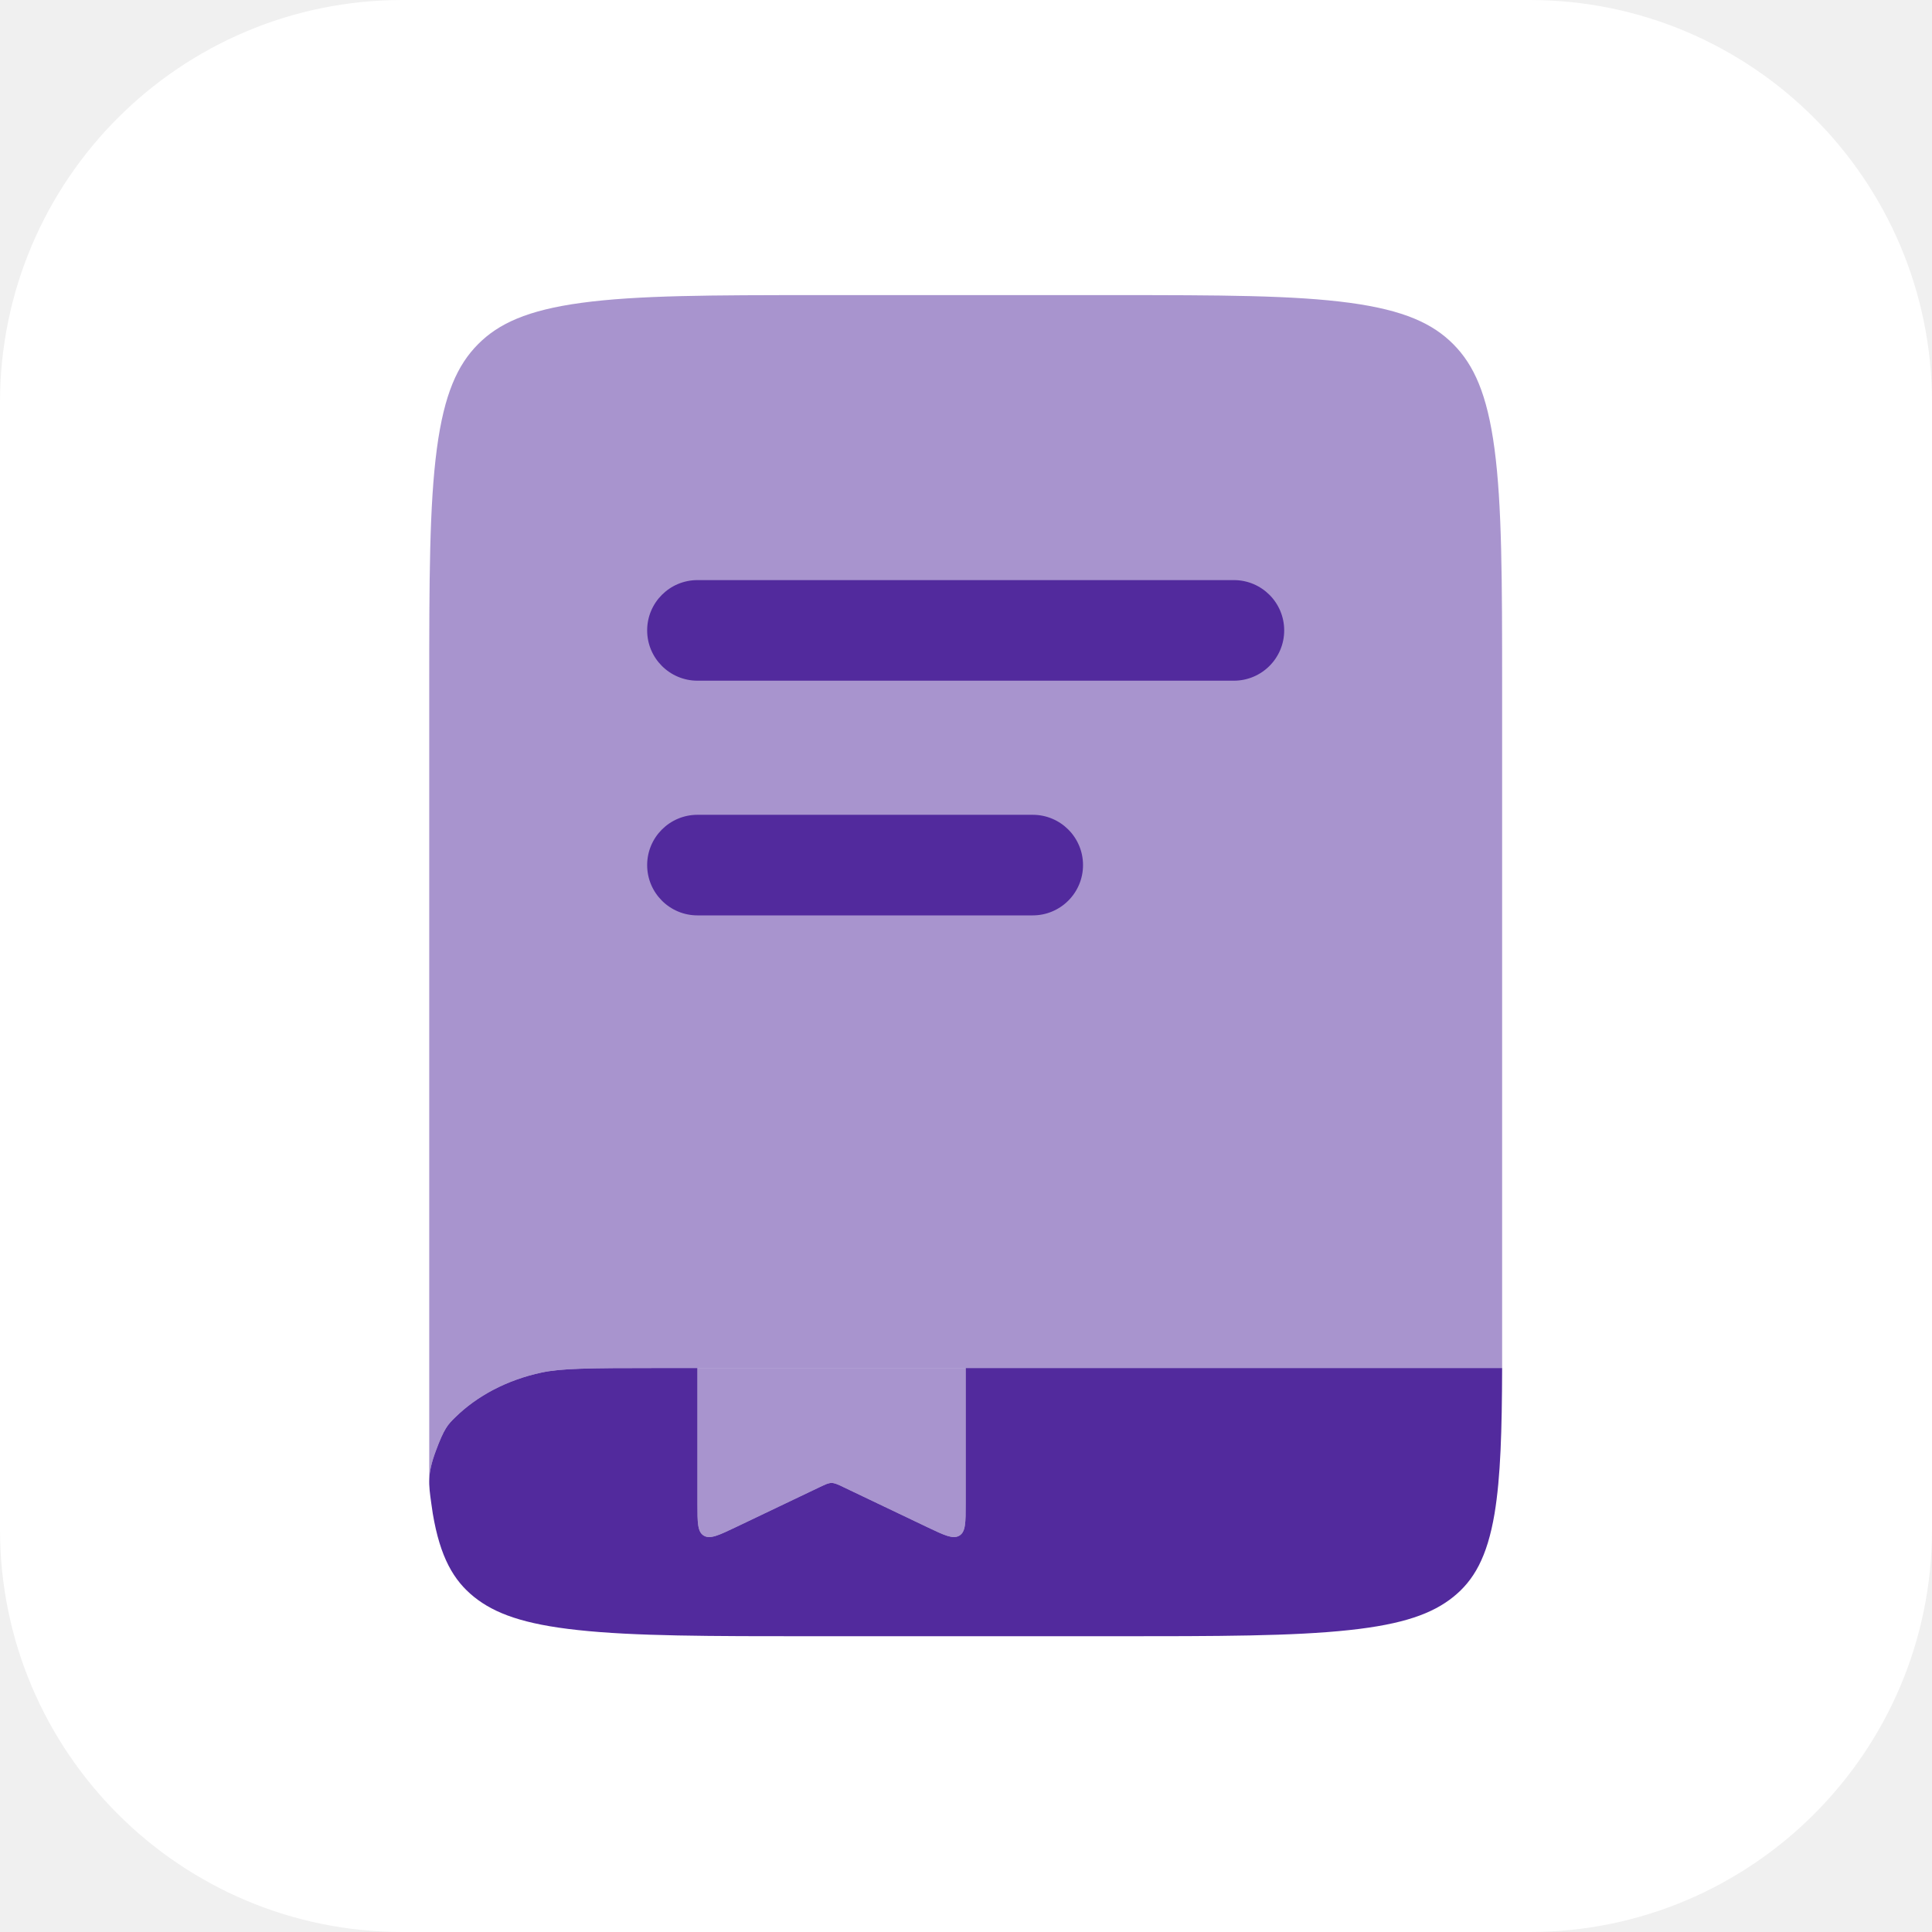
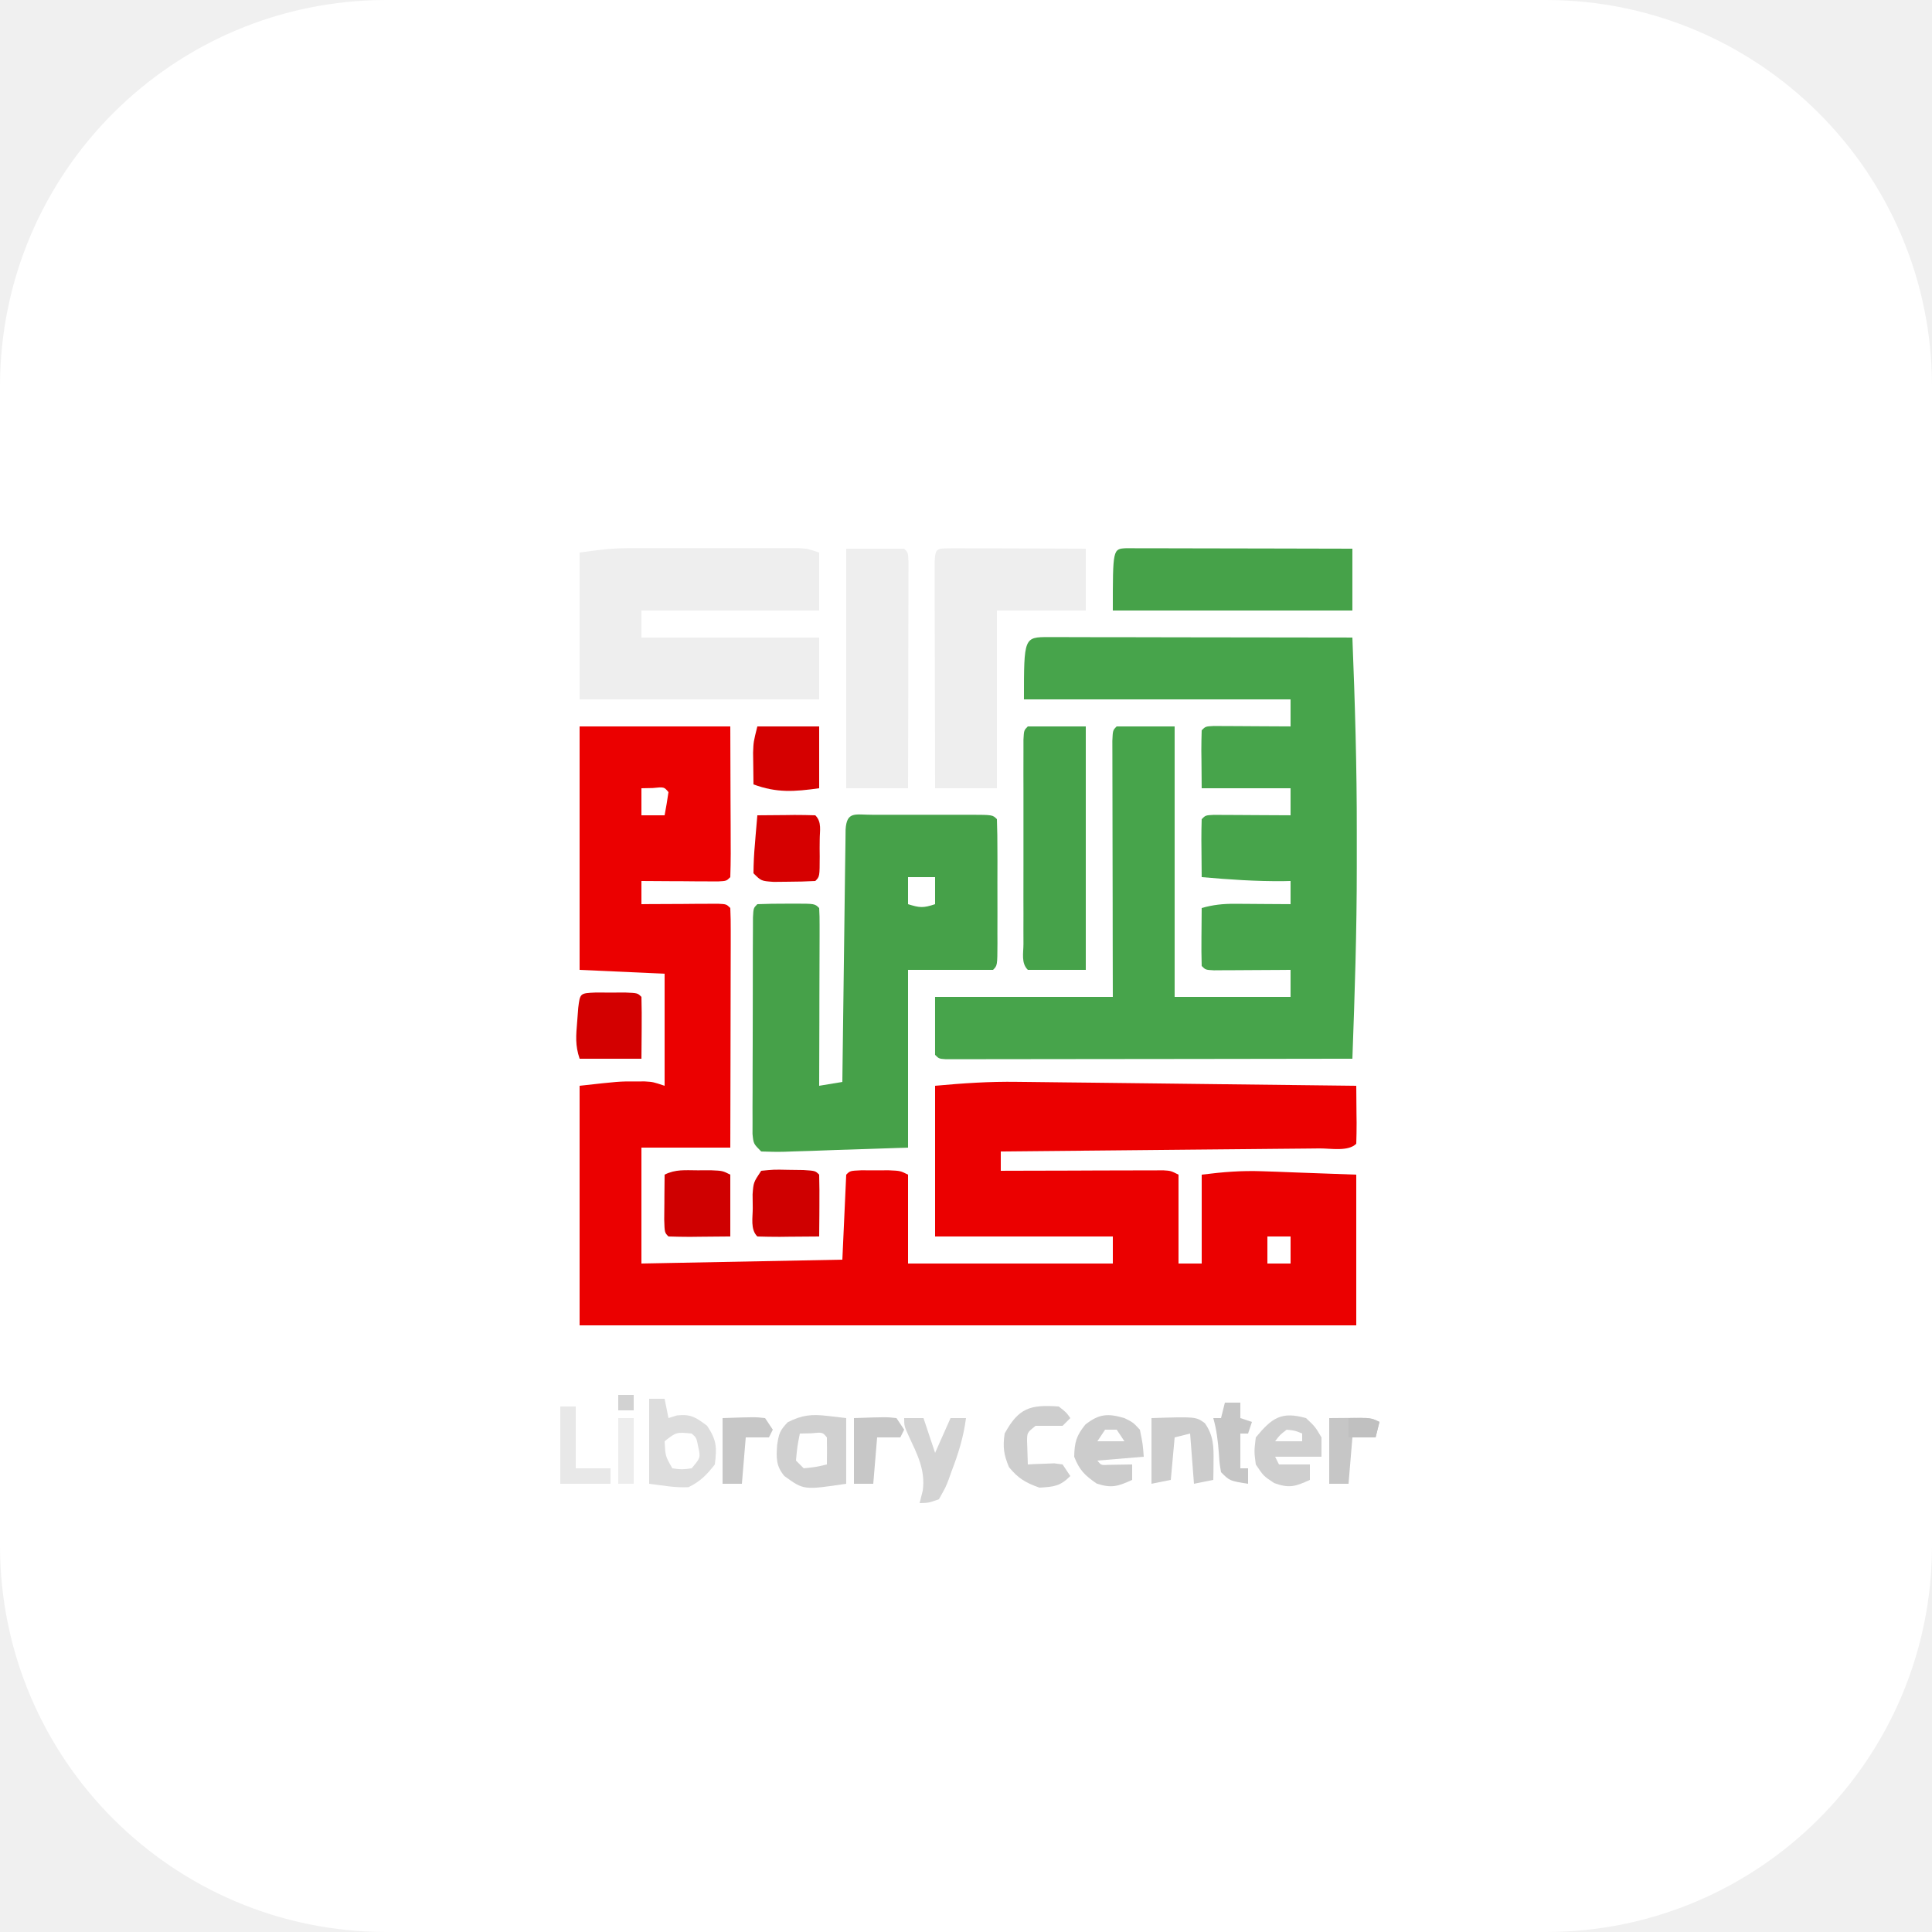
- <svg xmlns="http://www.w3.org/2000/svg" viewBox="0 0 24 24" width="100%" height="100%">
-   <rect width="24" height="24" rx="5" fill="#ffffff" />
-   <g transform="translate(2, 2) scale(0.833)">
-     <path opacity="0.5" d="M12 20.028V18H8L8 20.028C8 20.305 8 20.444 8.095 20.5C8.19 20.556 8.319 20.494 8.579 20.37L9.821 19.777C9.909 19.735 9.953 19.714 10 19.714C10.047 19.714 10.091 19.735 10.179 19.777L11.421 20.37C11.681 20.494 11.81 20.556 11.905 20.5C12 20.444 12 20.305 12 20.028Z" fill="#522a9d" />
-     <path d="M8 18H7.426C6.342 18 5.964 18.006 5.673 18.068C5.16 18.178 4.714 18.415 4.388 18.735C4.278 18.843 4.224 18.896 4.097 19.24C3.97 19.583 3.99 19.729 4.031 20.02C4.038 20.071 4.045 20.122 4.053 20.171C4.163 20.823 4.363 21.168 4.669 21.414C4.976 21.66 5.406 21.821 6.219 21.908C7.056 21.999 8.165 22 9.755 22H14.185C15.775 22 16.884 21.999 17.721 21.908C18.534 21.821 18.964 21.66 19.271 21.414C19.577 21.168 19.777 20.823 19.887 20.171C19.978 19.623 19.997 18.93 20 18H12V20.028C12 20.305 12 20.444 11.905 20.5C11.81 20.556 11.681 20.494 11.421 20.37L10.179 19.777C10.091 19.735 10.047 19.714 10 19.714C9.953 19.714 9.909 19.735 9.821 19.777L8.579 20.37C8.319 20.494 8.19 20.556 8.095 20.5C8 20.444 8 20.305 8 20.028V18Z" fill="#522a9d" />
-     <path opacity="0.5" d="M4.727 2.733C5.033 2.425 5.461 2.225 6.271 2.115C7.105 2.002 8.209 2 9.793 2H14.207C15.791 2 16.895 2.002 17.729 2.115C18.539 2.225 18.967 2.425 19.273 2.733C19.578 3.041 19.777 3.474 19.886 4.29C19.998 5.131 20 6.245 20 7.842L20 18H7.426C6.342 18 5.964 18.006 5.673 18.068C5.16 18.178 4.714 18.415 4.388 18.735C4.278 18.843 4.224 18.896 4.097 19.24C4.024 19.437 4 19.569 4 19.7V7.842C4 6.245 4.002 5.131 4.114 4.29C4.223 3.474 4.422 3.041 4.727 2.733Z" fill="#522a9d" />
-     <path d="M7.25 7C7.25 6.586 7.586 6.25 8 6.25H16C16.414 6.25 16.75 6.586 16.75 7C16.75 7.414 16.414 7.75 16 7.75H8C7.586 7.75 7.25 7.414 7.25 7Z" fill="#522a9d" />
-     <path d="M8 9.75C7.586 9.75 7.25 10.086 7.25 10.5C7.25 10.914 7.586 11.25 8 11.25H13C13.414 11.25 13.75 10.914 13.75 10.5C13.75 10.086 13.414 9.75 13 9.75H8Z" fill="#522a9d" />
-   </g>
+ <svg xmlns="http://www.w3.org/2000/svg" version="1.1" viewBox="0 0 500 500">
+   <rect width="500" height="500" rx="100" fill="#ffffff" />
+   <path d="M0 0 C12.87 0 25.74 0 39 0 C39.02 6.41 39.04 12.83 39.06 19.44 C39.07 21.46 39.08 23.49 39.09 25.58 C39.09 27.18 39.1 28.77 39.1 30.37 C39.1 31.21 39.11 32.05 39.11 32.91 C39.11 34.94 39.06 36.97 39 39 C38 40 38 40 35.87 40.11 C34.49 40.11 34.49 40.11 33.09 40.1 C32.1 40.09 31.11 40.09 30.09 40.09 C29.05 40.08 28.01 40.07 26.94 40.06 C25.89 40.06 24.85 40.05 23.77 40.05 C21.18 40.04 18.59 40.02 16 40 C16 41.98 16 43.96 16 46 C16.66 45.99 17.32 45.99 18 45.98 C20.98 45.96 23.96 45.95 26.94 45.94 C27.98 45.93 29.02 45.92 30.09 45.91 C31.08 45.91 32.07 45.91 33.09 45.9 C34.01 45.9 34.92 45.89 35.87 45.89 C38 46 38 46 39 47 C39.09 48.93 39.12 50.87 39.11 52.8 C39.11 54.05 39.11 55.29 39.11 56.57 C39.11 57.93 39.1 59.3 39.1 60.66 C39.1 62.05 39.09 63.44 39.09 64.83 C39.09 68.49 39.08 72.15 39.07 75.81 C39.06 79.54 39.05 83.28 39.05 87.01 C39.04 94.34 39.02 101.67 39 109 C31.41 109 23.82 109 16 109 C16 118.9 16 128.8 16 139 C33.16 138.67 50.32 138.34 68 138 C68.33 130.74 68.66 123.48 69 116 C70 115 70 115 72.87 114.87 C74.05 114.87 75.22 114.87 76.44 114.88 C78.2 114.87 78.2 114.87 80 114.87 C83 115 83 115 85 116 C85 123.59 85 131.18 85 139 C102.49 139 119.98 139 138 139 C138 136.69 138 134.38 138 132 C122.82 132 107.64 132 92 132 C92 119.13 92 106.26 92 93 C99.22 92.34 106.05 91.87 113.24 91.98 C114.68 91.99 114.68 91.99 116.15 92.01 C119.27 92.04 122.39 92.08 125.51 92.12 C127.69 92.15 129.87 92.17 132.06 92.19 C137.77 92.26 143.47 92.32 149.18 92.39 C155.02 92.47 160.86 92.53 166.7 92.6 C178.13 92.72 189.57 92.86 201 93 C201.03 95.48 201.05 97.96 201.06 100.44 C201.07 101.14 201.08 101.85 201.09 102.58 C201.1 104.39 201.05 106.19 201 108 C198.92 110.08 194.4 109.19 191.53 109.21 C190.65 109.22 189.76 109.23 188.84 109.24 C185.89 109.27 182.95 109.29 180 109.32 C177.96 109.34 175.92 109.36 173.88 109.38 C168.5 109.43 163.12 109.48 157.75 109.53 C152.26 109.58 146.78 109.64 141.3 109.69 C130.53 109.8 119.77 109.9 109 110 C109 111.65 109 113.3 109 115 C109.55 115 110.09 115 110.66 114.99 C116.33 114.97 122.01 114.96 127.69 114.95 C129.81 114.94 131.93 114.93 134.05 114.92 C137.09 114.91 140.14 114.91 143.18 114.9 C144.13 114.9 145.08 114.89 146.06 114.89 C146.95 114.89 147.83 114.89 148.73 114.89 C149.51 114.88 150.29 114.88 151.09 114.88 C153 115 153 115 155 116 C155 123.59 155 131.18 155 139 C156.98 139 158.96 139 161 139 C161 131.41 161 123.82 161 116 C166.63 115.3 171.23 114.92 176.78 115.12 C178.06 115.16 179.34 115.21 180.66 115.25 C182.26 115.31 183.85 115.37 185.5 115.44 C193.17 115.72 193.17 115.72 201 116 C201 128.87 201 141.74 201 155 C134.67 155 68.34 155 0 155 C0 134.54 0 114.08 0 93 C10.25 91.86 10.25 91.86 14.38 91.88 C15.19 91.87 16 91.87 16.84 91.87 C19 92 19 92 22 93 C22 83.43 22 73.86 22 64 C14.74 63.67 7.48 63.34 0 63 C0 42.21 0 21.42 0 0 Z M16 16 C16 18.31 16 20.62 16 23 C17.98 23 19.96 23 22 23 C22.38 21.01 22.71 19.01 23 17 C21.87 15.64 21.87 15.64 18.94 15.94 C17.97 15.96 17 15.98 16 16 Z M178 132 C178 134.31 178 136.62 178 139 C179.98 139 181.96 139 184 139 C184 136.69 184 134.38 184 132 C182.02 132 180.04 132 178 132 Z " fill="#EB0000" transform="translate(150,188)" />
+   <path d="M0 0 C1.17 0.01 1.17 0.01 2.37 0.01 C3.19 0.01 4.01 0.01 4.85 0.01 C7.57 0.01 10.3 0.02 13.02 0.03 C14.9 0.03 16.78 0.03 18.66 0.03 C23.63 0.03 28.59 0.04 33.55 0.06 C38.61 0.07 43.67 0.07 48.73 0.08 C58.67 0.09 68.61 0.1 78.54 0.12 C79.21 16.94 79.71 33.72 79.68 50.54 C79.67 53.5 79.68 56.45 79.68 59.4 C79.69 75.99 79.15 92.55 78.54 109.12 C64.61 109.15 50.68 109.17 36.74 109.18 C30.27 109.18 23.8 109.19 17.34 109.2 C11.1 109.21 4.86 109.22 -1.38 109.22 C-3.76 109.22 -6.15 109.22 -8.53 109.23 C-11.86 109.24 -15.19 109.24 -18.52 109.24 C-20.01 109.24 -20.01 109.24 -21.54 109.25 C-22.89 109.25 -22.89 109.25 -24.27 109.24 C-25.06 109.25 -25.85 109.25 -26.66 109.25 C-28.46 109.12 -28.46 109.12 -29.46 108.12 C-29.46 103.17 -29.46 98.22 -29.46 93.12 C-14.28 93.12 0.9 93.12 16.54 93.12 C16.53 88.16 16.52 83.19 16.51 78.07 C16.5 74.93 16.5 71.79 16.5 68.65 C16.49 63.66 16.48 58.67 16.47 53.68 C16.46 49.66 16.45 45.64 16.45 41.62 C16.45 40.08 16.44 38.55 16.44 37.01 C16.43 34.86 16.43 32.72 16.43 30.57 C16.43 29.35 16.43 28.12 16.42 26.86 C16.54 24.12 16.54 24.12 17.54 23.12 C22.49 23.12 27.44 23.12 32.54 23.12 C32.54 46.22 32.54 69.32 32.54 93.12 C42.44 93.12 52.34 93.12 62.54 93.12 C62.54 90.81 62.54 88.5 62.54 86.12 C61.88 86.13 61.22 86.13 60.54 86.14 C57.56 86.16 54.59 86.17 51.61 86.19 C50.57 86.2 49.53 86.2 48.45 86.21 C47.46 86.22 46.47 86.22 45.45 86.22 C44.08 86.23 44.08 86.23 42.68 86.24 C40.54 86.12 40.54 86.12 39.54 85.12 C39.47 82.59 39.45 80.09 39.48 77.56 C39.49 76.85 39.49 76.14 39.5 75.41 C39.51 73.65 39.53 71.89 39.54 70.12 C42.47 69.28 45.05 69.01 48.09 69.03 C48.94 69.03 49.78 69.03 50.65 69.04 C51.96 69.05 51.96 69.05 53.29 69.06 C54.18 69.07 55.07 69.07 55.99 69.08 C58.17 69.09 60.36 69.1 62.54 69.12 C62.54 67.14 62.54 65.16 62.54 63.12 C61.97 63.14 61.4 63.15 60.81 63.16 C53.68 63.24 46.65 62.75 39.54 62.12 C39.52 59.65 39.5 57.17 39.48 54.69 C39.47 53.98 39.47 53.27 39.46 52.54 C39.45 50.74 39.49 48.93 39.54 47.12 C40.54 46.12 40.54 46.12 42.68 46.01 C43.59 46.02 44.51 46.02 45.45 46.03 C46.44 46.03 47.43 46.03 48.45 46.04 C49.49 46.04 50.53 46.05 51.61 46.06 C53.17 46.07 53.17 46.07 54.77 46.08 C57.36 46.09 59.95 46.1 62.54 46.12 C62.54 43.81 62.54 41.5 62.54 39.12 C54.95 39.12 47.36 39.12 39.54 39.12 C39.52 36.67 39.5 34.22 39.48 31.69 C39.47 30.91 39.46 30.14 39.45 29.34 C39.45 27.6 39.49 25.86 39.54 24.12 C40.54 23.12 40.54 23.12 42.68 23.01 C43.59 23.02 44.51 23.02 45.45 23.03 C46.44 23.03 47.43 23.03 48.45 23.04 C49.49 23.04 50.53 23.05 51.61 23.06 C53.17 23.07 53.17 23.07 54.77 23.08 C57.36 23.09 59.95 23.1 62.54 23.12 C62.54 20.81 62.54 18.5 62.54 16.12 C39.77 16.12 17 16.12 -6.46 16.12 C-6.46 0.01 -6.46 0.01 0 0 Z " fill="#47A44B" transform="translate(271.4552,164.8756)" />
+   <path d="M0 0 C0.8 0 1.6 0 2.43 0.01 C3.24 0.01 4.06 0 4.9 0 C6.64 0 8.37 0 10.1 0.01 C12.76 0.01 15.42 0.01 18.08 0 C19.76 0 21.44 0 23.11 0.01 C23.92 0 24.72 0 25.54 0 C31.16 0.02 31.16 0.02 32.27 1.14 C32.37 3.94 32.41 6.71 32.4 9.51 C32.4 10.35 32.41 11.19 32.41 12.06 C32.41 13.84 32.41 15.62 32.4 17.39 C32.4 20.13 32.4 22.86 32.41 25.59 C32.41 27.32 32.41 29.04 32.4 30.76 C32.41 31.59 32.41 32.41 32.41 33.26 C32.39 39.02 32.39 39.02 31.27 40.14 C24.01 40.14 16.75 40.14 9.27 40.14 C9.27 55.32 9.27 70.5 9.27 86.14 C3.04 86.35 -3.19 86.55 -9.6 86.76 C-11.57 86.83 -13.54 86.9 -15.56 86.98 C-17.11 87.02 -18.67 87.07 -20.22 87.12 C-21.03 87.15 -21.84 87.18 -22.68 87.21 C-24.69 87.27 -26.71 87.21 -28.73 87.14 C-30.73 85.14 -30.73 85.14 -30.98 82.59 C-30.97 81.51 -30.97 80.44 -30.97 79.33 C-30.97 78.11 -30.98 76.89 -30.98 75.64 C-30.97 74.3 -30.97 72.97 -30.96 71.64 C-30.96 70.27 -30.96 68.91 -30.96 67.55 C-30.96 64.69 -30.95 61.84 -30.93 58.98 C-30.92 55.31 -30.91 51.65 -30.91 47.98 C-30.91 45.16 -30.91 42.35 -30.9 39.54 C-30.9 38.19 -30.9 36.83 -30.9 35.48 C-30.89 33.59 -30.88 31.71 -30.87 29.82 C-30.87 28.74 -30.87 27.67 -30.86 26.56 C-30.73 24.14 -30.73 24.14 -29.73 23.14 C-27.22 23.04 -24.74 23 -22.23 23.01 C-21.53 23.01 -20.82 23.01 -20.1 23 C-14.86 23.01 -14.86 23.01 -13.73 24.14 C-13.64 25.58 -13.61 27.03 -13.62 28.48 C-13.62 29.4 -13.62 30.32 -13.62 31.27 C-13.62 32.27 -13.63 33.27 -13.63 34.3 C-13.63 35.32 -13.63 36.34 -13.64 37.39 C-13.64 40.66 -13.65 43.93 -13.67 47.2 C-13.67 49.41 -13.68 51.62 -13.68 53.84 C-13.69 59.27 -13.71 64.7 -13.73 70.14 C-10.76 69.64 -10.76 69.64 -7.73 69.14 C-7.72 68.29 -7.71 67.44 -7.7 66.56 C-7.6 58.57 -7.5 50.58 -7.39 42.59 C-7.33 38.48 -7.28 34.38 -7.23 30.27 C-7.18 26.31 -7.13 22.34 -7.08 18.38 C-7.06 16.87 -7.04 15.35 -7.02 13.84 C-7 11.72 -6.97 9.61 -6.93 7.49 C-6.92 6.29 -6.9 5.08 -6.89 3.84 C-6.6 -1.03 -4.34 0.02 0 0 Z M9.27 16.14 C9.27 18.45 9.27 20.76 9.27 23.14 C12.28 24.07 13.14 24.18 16.27 23.14 C16.27 20.83 16.27 18.52 16.27 16.14 C13.96 16.14 11.65 16.14 9.27 16.14 Z " fill="#46A149" transform="translate(225.7289,210.8611)" />
+   <path d="M0 0 C1.03 -0 2.06 -0.01 3.12 -0.01 C4.22 -0.01 5.31 -0.01 6.43 -0 C7.57 -0 8.71 -0.01 9.88 -0.01 C12.27 -0.01 14.67 -0.01 17.06 -0 C20.73 0 24.4 -0 28.07 -0.01 C30.4 -0.01 32.73 -0.01 35.06 -0 C36.16 -0.01 37.26 -0.01 38.39 -0.01 C39.41 -0.01 40.43 -0 41.48 0 C42.37 0 43.27 0 44.19 0 C46.48 0.13 46.48 0.13 49.48 1.13 C49.48 6.08 49.48 11.03 49.48 16.13 C34.3 16.13 19.12 16.13 3.48 16.13 C3.48 18.44 3.48 20.75 3.48 23.13 C18.66 23.13 33.84 23.13 49.48 23.13 C49.48 28.41 49.48 33.69 49.48 39.13 C29.02 39.13 8.56 39.13 -12.52 39.13 C-12.52 26.59 -12.52 14.05 -12.52 1.13 C-8.08 0.5 -4.37 0 0 0 Z " fill="#EEEEEE" transform="translate(162.5205,141.8706)" />
+   <path d="M0 0 C1.6 0 3.21 0.01 4.81 0.02 C5.65 0.02 6.49 0.02 7.36 0.02 C10.06 0.03 12.76 0.04 15.46 0.05 C17.29 0.06 19.11 0.06 20.94 0.06 C25.43 0.08 29.91 0.09 34.4 0.11 C34.4 5.39 34.4 10.67 34.4 16.11 C26.81 16.11 19.22 16.11 11.4 16.11 C11.4 31.29 11.4 46.47 11.4 62.11 C6.12 62.11 0.84 62.11 -4.6 62.11 C-4.62 54.18 -4.64 46.24 -4.65 38.31 C-4.66 34.62 -4.67 30.94 -4.68 27.25 C-4.69 23.7 -4.69 20.14 -4.7 16.59 C-4.7 15.23 -4.7 13.87 -4.71 12.52 C-4.71 10.62 -4.72 8.72 -4.72 6.83 C-4.72 5.75 -4.72 4.66 -4.72 3.55 C-4.53 -0.36 -4.07 0.13 0 0 Z " fill="#EEEEEE" transform="translate(246.6018,141.8865)" />
+   <path d="M0 0 C4.95 0 9.9 0 15 0 C15 20.79 15 41.58 15 63 C10.05 63 5.1 63 0 63 C-1.77 61.23 -1.13 58.7 -1.13 56.3 C-1.13 55.08 -1.14 53.87 -1.14 52.61 C-1.14 51.27 -1.14 49.93 -1.13 48.59 C-1.13 47.23 -1.13 45.87 -1.14 44.5 C-1.14 41.64 -1.14 38.78 -1.13 35.92 C-1.12 32.24 -1.13 28.57 -1.13 24.89 C-1.14 22.07 -1.14 19.26 -1.13 16.44 C-1.13 15.08 -1.13 13.73 -1.14 12.37 C-1.14 10.48 -1.13 8.59 -1.13 6.7 C-1.13 5.62 -1.13 4.54 -1.13 3.43 C-1 1 -1 1 0 0 Z " fill="#46A24A" transform="translate(266,188)" />
+   <path d="M0 0 C1.62 0 1.62 0 3.28 0.01 C4.5 0.01 5.72 0.01 6.98 0.01 C8.32 0.01 9.66 0.02 11.01 0.02 C12.37 0.02 13.74 0.03 15.1 0.03 C18.71 0.03 22.31 0.04 25.91 0.05 C29.58 0.06 33.26 0.07 36.93 0.07 C44.14 0.08 51.35 0.1 58.56 0.12 C58.56 5.4 58.56 10.68 58.56 16.12 C38.1 16.12 17.64 16.12 -3.44 16.12 C-3.44 0.17 -3.44 0.17 0 0 Z " fill="#46A249" transform="translate(291.4361,141.8797)" />
+   <path d="M0 0 C4.95 0 9.9 0 15 0 C16 1 16 1 16.12 3.44 C16.12 5.06 16.12 5.06 16.11 6.71 C16.11 7.93 16.11 9.16 16.11 10.41 C16.11 11.76 16.1 13.1 16.1 14.44 C16.1 15.81 16.09 17.17 16.09 18.54 C16.09 22.14 16.08 25.74 16.07 29.35 C16.06 33.02 16.05 36.69 16.05 40.37 C16.04 47.58 16.02 54.79 16 62 C10.72 62 5.44 62 0 62 C0 41.54 0 21.08 0 0 Z " fill="#EEEEEE" transform="translate(219,142)" />
+   <path d="M0 0 C3.22 -0.33 3.22 -0.33 7.06 -0.25 C8.33 -0.23 9.6 -0.22 10.91 -0.2 C14 0 14 0 15 1 C15.07 3.7 15.09 6.37 15.06 9.06 C15.06 9.82 15.05 10.58 15.05 11.36 C15.04 13.24 15.02 15.12 15 17 C12.35 17.03 9.71 17.05 7.06 17.06 C6.31 17.07 5.55 17.08 4.78 17.09 C2.85 17.1 0.92 17.05 -1 17 C-2.86 15.14 -2.17 12.12 -2.19 9.62 C-2.2 8.46 -2.22 7.3 -2.23 6.1 C-2 3 -2 3 0 0 Z " fill="#CF0000" transform="translate(197,303)" />
+   <path d="M0 0 C1.17 -0 2.33 -0.01 3.53 -0.01 C6.5 0.12 6.5 0.12 8.5 1.12 C8.5 6.4 8.5 11.69 8.5 17.12 C4.57 17.16 4.57 17.16 0.56 17.19 C-0.26 17.2 -1.09 17.21 -1.94 17.22 C-3.79 17.22 -5.65 17.18 -7.5 17.12 C-8.5 16.12 -8.5 16.12 -8.6 12.75 C-8.59 11.35 -8.58 9.96 -8.56 8.56 C-8.56 7.85 -8.55 7.14 -8.55 6.41 C-8.54 4.65 -8.52 2.89 -8.5 1.12 C-5.65 -0.3 -3.18 -0.01 0 0 Z " fill="#CF0000" transform="translate(180.5,302.875)" />
+   <path d="M0 0 C5.28 0 10.56 0 16 0 C16 5.28 16 10.56 16 16 C9.59 16.88 5.08 17.25 -1 15 C-1.03 13.25 -1.05 11.5 -1.06 9.75 C-1.07 8.78 -1.09 7.8 -1.1 6.8 C-1 4 -1 4 0 0 Z " fill="#D50000" transform="translate(196,188)" />
+   <path d="M0 0 C2.48 -0.03 4.96 -0.05 7.44 -0.06 C8.14 -0.07 8.85 -0.08 9.58 -0.09 C11.39 -0.1 13.19 -0.05 15 0 C16.76 1.76 16.13 4.04 16.14 6.37 C16.13 7.07 16.13 7.78 16.12 8.5 C16.13 9.55 16.13 9.55 16.14 10.63 C16.13 15.87 16.13 15.87 15 17 C12.69 17.13 10.38 17.18 8.06 17.19 C6.8 17.2 5.53 17.22 4.22 17.23 C1 17 1 17 -1 15 C-0.98 12.41 -0.86 9.95 -0.62 7.38 C-0.57 6.67 -0.51 5.96 -0.45 5.23 C-0.31 3.49 -0.16 1.74 0 0 Z " fill="#D60000" transform="translate(196,211)" />
+   <path d="M0 0 C1.28 0 2.56 0.01 3.88 0.01 C5.15 0.01 6.43 0 7.75 0 C10.88 0.13 10.88 0.13 11.88 1.13 C11.95 3.83 11.97 6.5 11.94 9.2 C11.92 11.81 11.9 14.43 11.88 17.13 C6.59 17.13 1.31 17.13 -4.12 17.13 C-5.3 13.61 -5.05 11.19 -4.75 7.51 C-4.66 6.34 -4.57 5.17 -4.48 3.97 C-4.01 0.17 -4.01 0.17 0 0 Z " fill="#D30000" transform="translate(154.125,256.8672)" />
+   <path d="M0 0 C1.32 0 2.64 0 4 0 C4.33 1.65 4.66 3.3 5 5 C6.08 4.66 6.08 4.66 7.19 4.31 C10.82 3.91 12.13 4.83 15 7 C17.5 10.75 17.54 12.56 17 17 C14.93 19.65 13.23 21.41 10.19 22.88 C6.78 23.07 3.38 22.42 0 22 C0 14.74 0 7.48 0 0 Z M4 11 C4.19 14.83 4.19 14.83 6 18 C8.46 18.33 8.46 18.33 11 18 C13.32 15.23 13.32 15.23 12.69 12.38 C12.23 10.06 12.23 10.06 11 9 C7.04 8.61 7.04 8.61 4 11 Z " fill="#DDDDDD" transform="translate(168,362)" />
+   <path d="M0 0 C2.38 0.28 2.38 0.28 4.81 0.56 C4.81 6.17 4.81 11.78 4.81 17.56 C-6.18 19.2 -6.18 19.2 -11.19 15.56 C-13.39 12.97 -13.3 10.77 -13.06 7.5 C-12.61 4.62 -12.4 3.78 -10.31 1.62 C-6.55 -0.26 -4.11 -0.48 0 0 Z M-7.19 4.56 C-7.86 7.97 -7.86 7.97 -8.19 11.56 C-7.53 12.22 -6.87 12.88 -6.19 13.56 C-3.09 13.24 -3.09 13.24 -0.19 12.56 C-0.15 10.23 -0.15 7.9 -0.19 5.56 C-1.31 4.21 -1.31 4.21 -4.25 4.5 C-5.22 4.52 -6.19 4.54 -7.19 4.56 Z " fill="#D0D0D0" transform="translate(214.1875,366.4375)" />
+   <path d="M0 0 C2.25 1.12 2.25 1.12 4 3 C4.75 6.69 4.75 6.69 5 10 C-0.94 10.5 -0.94 10.5 -7 11 C-6.02 12.21 -6.02 12.21 -4.15 12.1 C-2.1 12.07 -0.05 12.03 2 12 C2 13.32 2 14.64 2 16 C-1.65 17.65 -3.32 18.23 -7.19 16.94 C-10.28 14.81 -11.62 13.49 -13 10 C-12.92 6.3 -12.46 4.57 -10.12 1.69 C-6.56 -1.14 -4.24 -1.24 0 0 Z M-5 3 C-5.99 4.49 -5.99 4.49 -7 6 C-4.69 6 -2.38 6 0 6 C-0.66 5.01 -1.32 4.02 -2 3 C-2.99 3 -3.98 3 -5 3 Z " fill="#CCCCCC" transform="translate(291,367)" />
+   <path d="M0 0 C2.38 2.25 2.38 2.25 4 5 C4 6.65 4 8.3 4 10 C0.04 10 -3.92 10 -8 10 C-7.67 10.66 -7.34 11.32 -7 12 C-4.36 12 -1.72 12 1 12 C1 13.32 1 14.64 1 16 C-2.74 17.69 -4.31 18.25 -8.25 16.81 C-11 15 -11 15 -13 12 C-13.44 8.62 -13.44 8.62 -13 5 C-8.83 -0.05 -6.42 -1.8 0 0 Z M-5 3 C-6.77 4.35 -6.77 4.35 -8 6 C-5.69 6 -3.38 6 -1 6 C-1 5.34 -1 4.68 -1 4 C-2.84 3.23 -2.84 3.23 -5 3 Z " fill="#CFCFCF" transform="translate(338,367)" />
+   <path d="M0 0 C11.49 -0.37 11.49 -0.37 13.82 1.32 C16.08 4.54 16.11 7.39 16.06 11.19 C16.05 12.09 16.04 12.99 16.04 13.92 C16.02 14.61 16.01 15.29 16 16 C14.35 16.33 12.7 16.66 11 17 C10.67 12.71 10.34 8.42 10 4 C8.68 4.33 7.36 4.66 6 5 C5.67 8.63 5.34 12.26 5 16 C3.35 16.33 1.7 16.66 0 17 C0 11.39 0 5.78 0 0 Z " fill="#CCCCCC" transform="translate(298,367)" />
+   <path d="M0 0 C1.94 1.5 1.94 1.5 3 3 C2.34 3.66 1.68 4.32 1 5 C-1.33 5 -3.67 5 -6 5 C-8.18 6.76 -8.18 6.76 -8.2 8.95 C-8.17 9.66 -8.15 10.38 -8.12 11.12 C-8.08 12.4 -8.04 13.68 -8 15 C-7.37 14.97 -6.75 14.93 -6.1 14.89 C-5.28 14.87 -4.47 14.84 -3.62 14.81 C-2.81 14.78 -2 14.74 -1.16 14.71 C-0.45 14.8 0.26 14.9 1 15 C1.99 16.49 1.99 16.49 3 18 C0.34 20.66 -1.27 20.78 -5 21 C-8.56 19.74 -10.49 18.62 -12.88 15.69 C-14.24 12.43 -14.5 10.5 -14 7 C-10.38 0.38 -7.42 -0.53 0 0 Z " fill="#CECECE" transform="translate(274,364)" />
+   <path d="M0 0 C1.65 0 3.3 0 5 0 C5.99 2.97 6.98 5.94 8 9 C9.32 6.03 10.64 3.06 12 0 C13.32 0 14.64 0 16 0 C15.36 4.91 14.02 9.22 12.25 13.81 C11.89 14.83 11.89 14.83 11.52 15.87 C10.77 17.83 10.77 17.83 9 21 C6.3 21.95 6.3 21.95 4 22 C4.27 20.93 4.54 19.86 4.81 18.75 C5.54 13.39 3.35 9.31 1.13 4.54 C0 2 0 2 0 0 Z " fill="#D4D4D4" transform="translate(234,367)" />
+   <path d="M0 0 C1.32 0 2.64 0 4 0 C4 1.32 4 2.64 4 4 C4.99 4.33 5.98 4.66 7 5 C6.67 5.99 6.34 6.98 6 8 C5.34 8 4.68 8 4 8 C4 10.97 4 13.94 4 17 C4.66 17 5.32 17 6 17 C6 18.32 6 19.64 6 21 C1.25 20.25 1.25 20.25 -1 18 C-1.38 15.76 -1.38 15.76 -1.56 13.12 C-1.79 9.96 -2.14 7.05 -3 4 C-2.34 4 -1.68 4 -1 4 C-0.67 2.68 -0.34 1.36 0 0 Z " fill="#C6C6C6" transform="translate(317,363)" />
+   <path d="M0 0 C10.75 -0.12 10.75 -0.12 13 1 C12.67 2.32 12.34 3.64 12 5 C10.02 5 8.04 5 6 5 C5.67 8.96 5.34 12.92 5 17 C3.35 17 1.7 17 0 17 C0 11.39 0 5.78 0 0 Z " fill="#C6C6C6" transform="translate(344,367)" />
+   <path d="M0 0 C1.32 0 2.64 0 4 0 C4 5.28 4 10.56 4 16 C6.97 16 9.94 16 13 16 C13 17.32 13 18.64 13 20 C8.71 20 4.42 20 0 20 C0 13.4 0 6.8 0 0 Z " fill="#E8E8E8" transform="translate(145,364)" />
+   <path d="M0 0 C8.4 -0.29 8.4 -0.29 11 0 C11.66 0.99 12.32 1.98 13 3 C12.67 3.66 12.34 4.32 12 5 C10.02 5 8.04 5 6 5 C5.67 8.96 5.34 12.92 5 17 C3.35 17 1.7 17 0 17 C0 11.39 0 5.78 0 0 Z " fill="#C7C7C7" transform="translate(221,367)" />
+   <path d="M0 0 C8.4 -0.29 8.4 -0.29 11 0 C11.66 0.99 12.32 1.98 13 3 C12.67 3.66 12.34 4.32 12 5 C10.02 5 8.04 5 6 5 C5.67 8.96 5.34 12.92 5 17 C3.35 17 1.7 17 0 17 C0 11.39 0 5.78 0 0 Z " fill="#C7C7C7" transform="translate(187,367)" />
+   <path d="M0 0 C1.32 0 2.64 0 4 0 C4 5.61 4 11.22 4 17 C2.68 17 1.36 17 0 17 C0 11.39 0 5.78 0 0 Z " fill="#EDEDED" transform="translate(160,367)" />
+   <path d="M0 0 C5.75 -0.12 5.75 -0.12 8 1 C7.67 2.32 7.34 3.64 7 5 C4.69 5 2.38 5 0 5 C0 3.35 0 1.7 0 0 Z " fill="#C0C0C0" transform="translate(349,367)" />
+   <path d="M0 0 C1.32 0 2.64 0 4 0 C4 1.32 4 2.64 4 4 C2.68 4 1.36 4 0 4 C0 2.68 0 1.36 0 0 Z " fill="#D2D2D2" transform="translate(160,361)" />
</svg>
